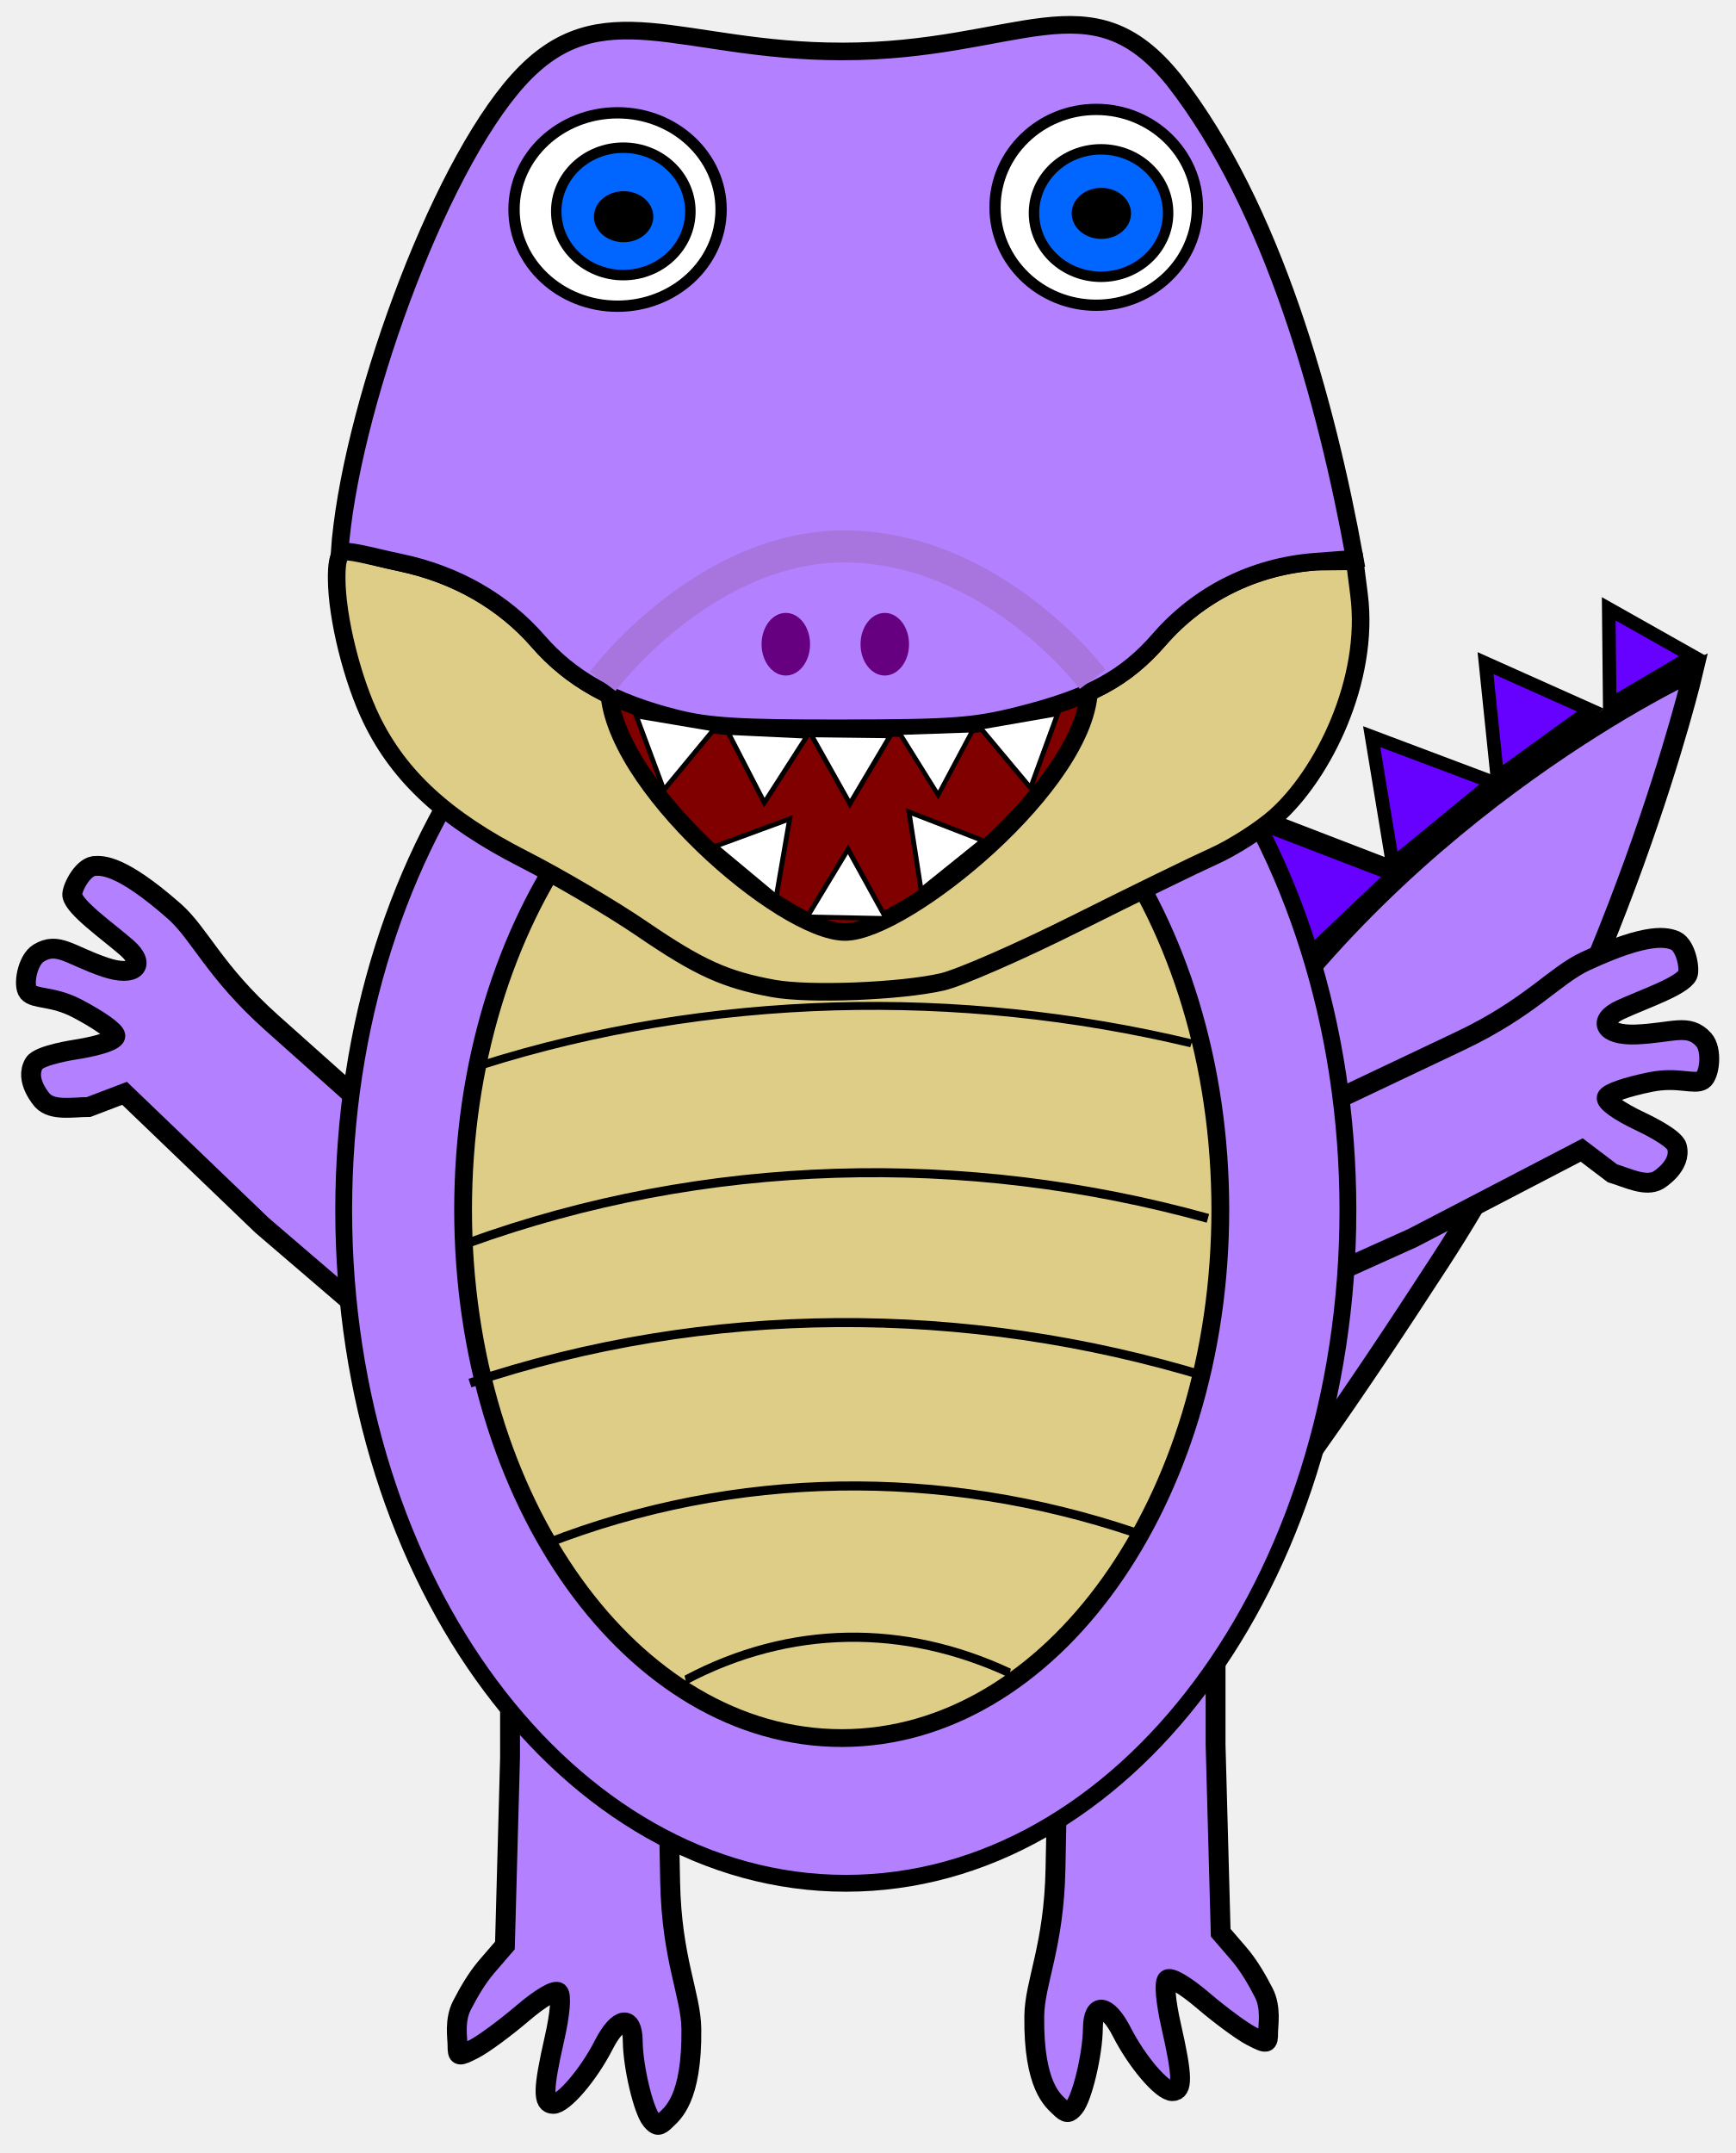
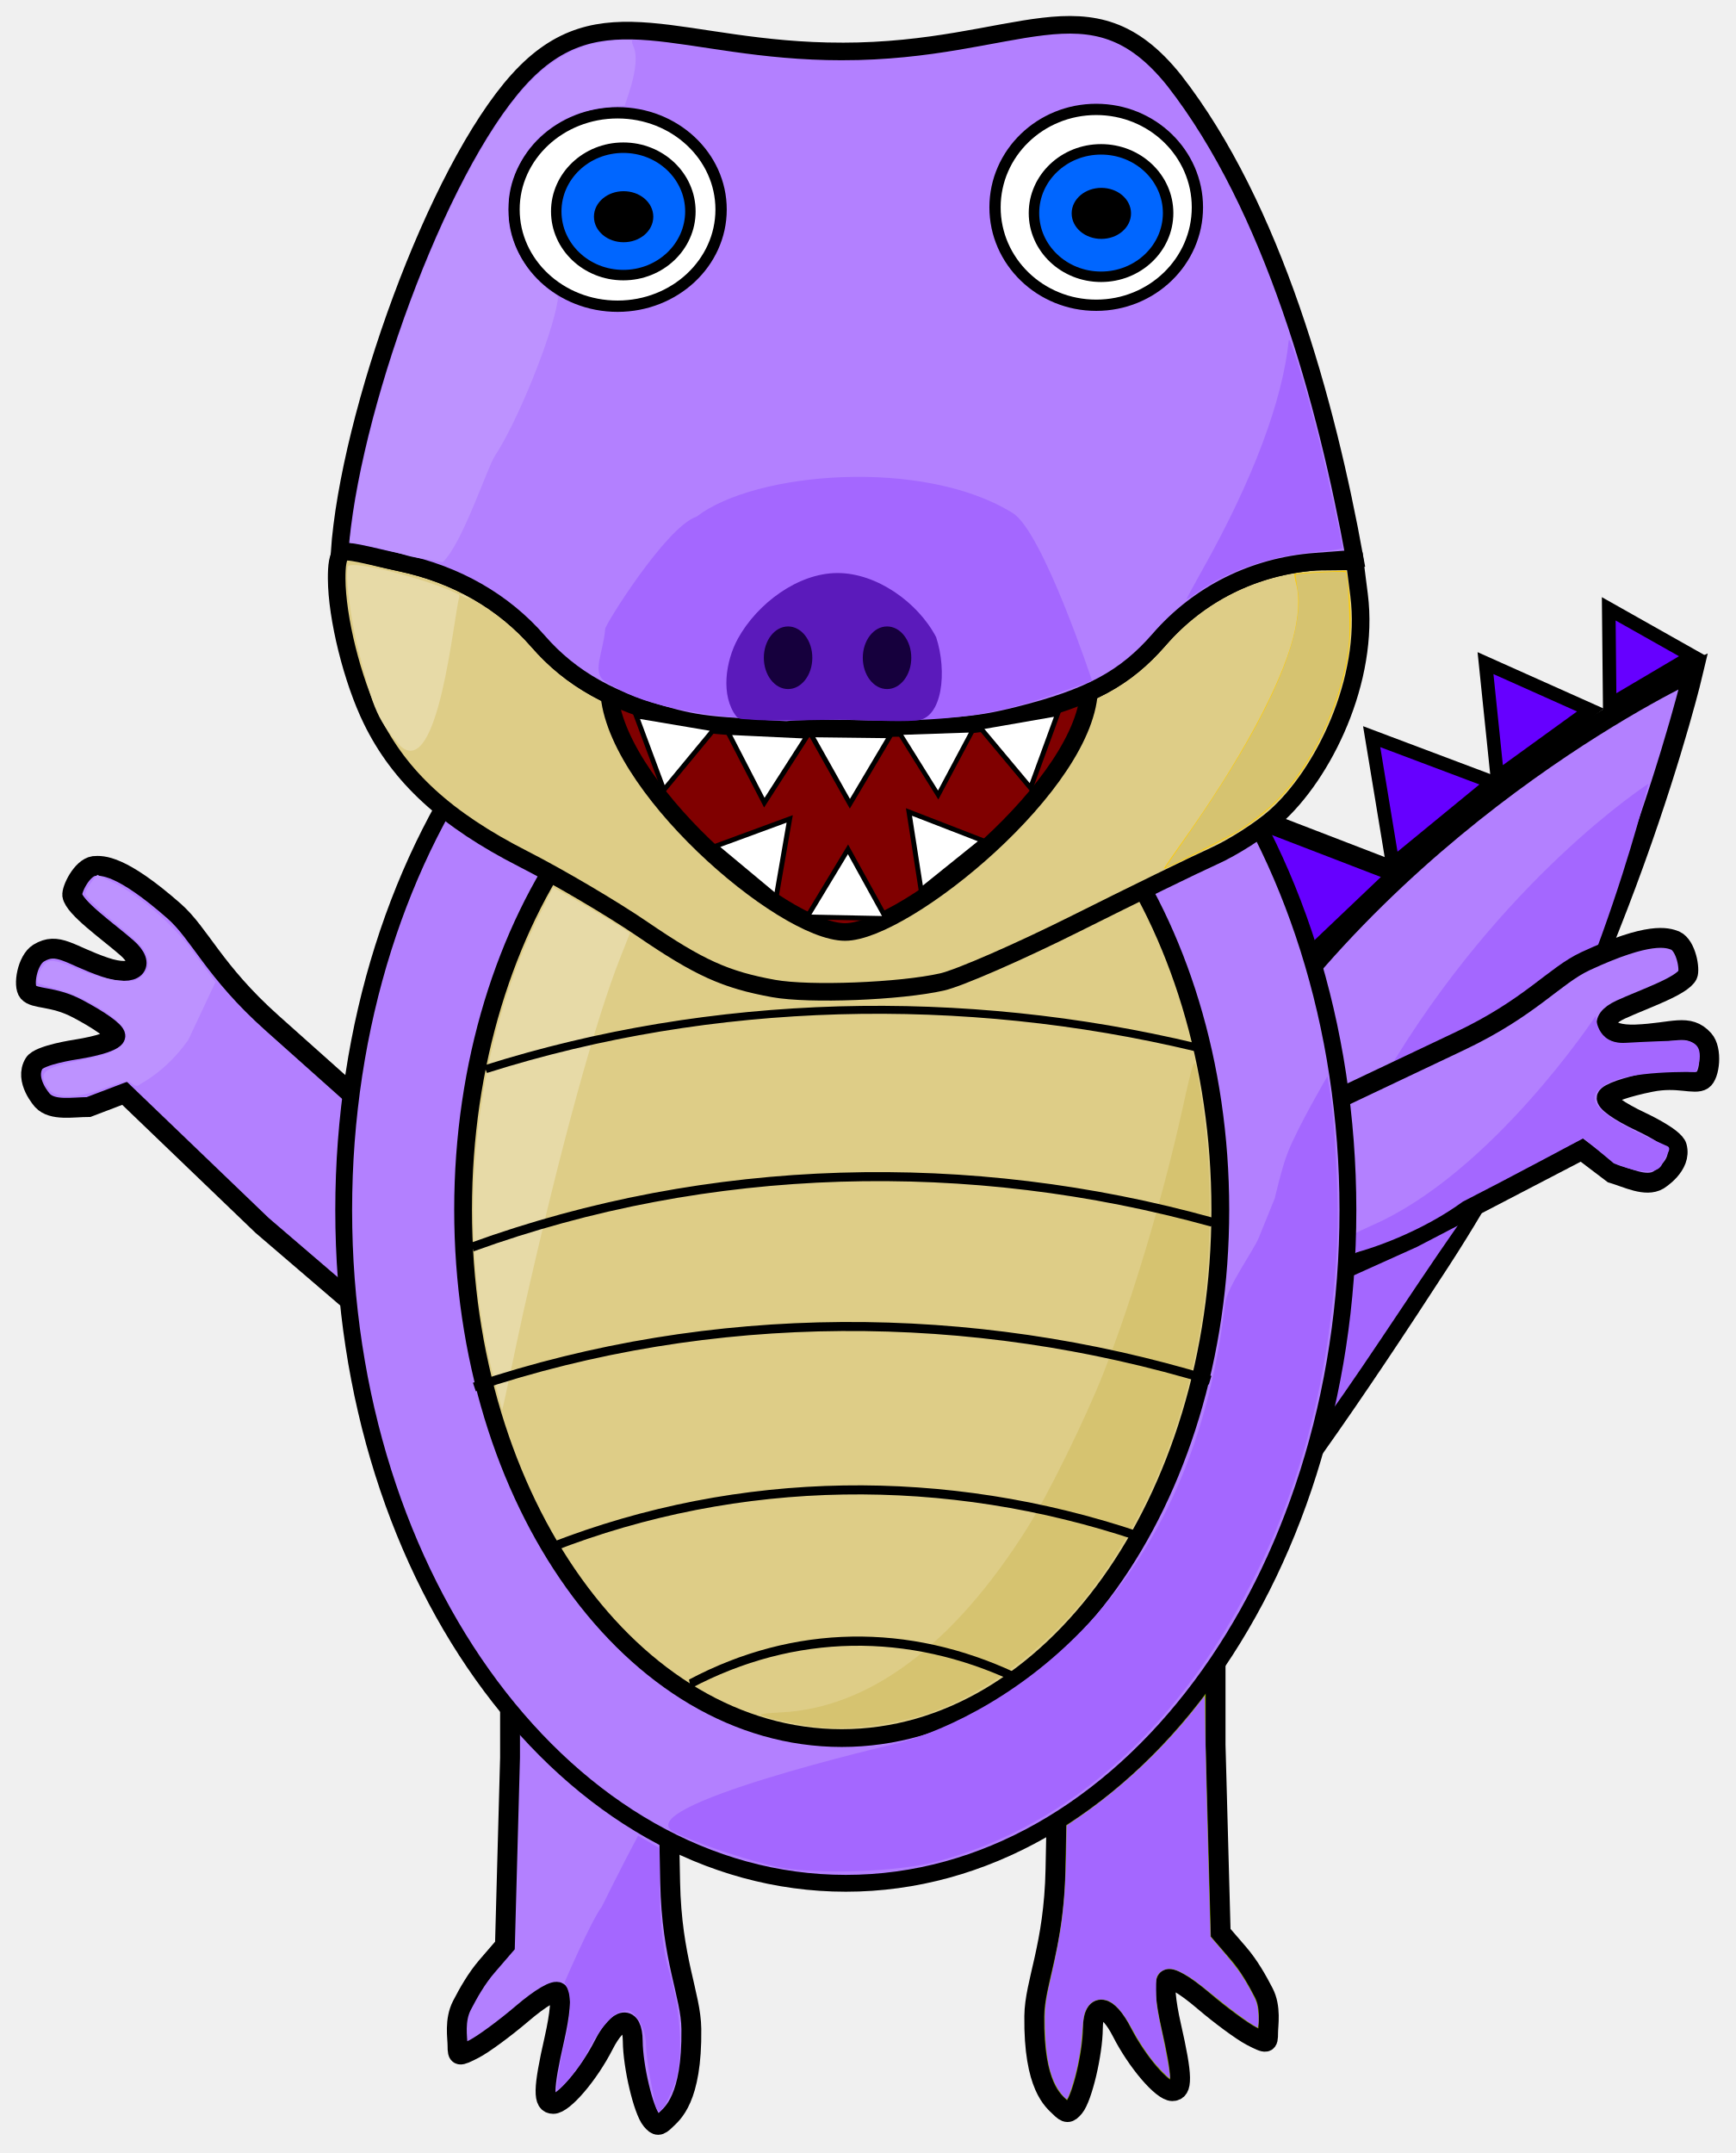
<svg xmlns="http://www.w3.org/2000/svg" width="54.248mm" height="67.302mm" viewBox="0 0 192.218 238.472" id="svg2" version="1.1">
  <defs id="defs4" />
  <g id="layer1" transform="translate(-231.6926,-398.917)">
-     <path style="fill:#b380ff;fill-opacity:1;stroke:#000000;stroke-width:2.2;stroke-linecap:round;stroke-linejoin:miter;stroke-miterlimit:4;stroke-dasharray:none;stroke-opacity:1" d="m 350.691,632.321 c 0.895,-1.078 2.043,-5.937 2.064,-8.736 0.022,-2.924 1.61,-2.726 3.205,0.399 1.686,3.305 4.46,6.552 5.597,6.552 1.178,0 1.151,-1.606 -0.124,-7.209 -0.62,-2.725 -0.8,-4.791 -0.45,-5.141 0.351,-0.351 1.97,0.595 4.03,2.353 1.894,1.617 4.279,3.371 5.299,3.899 1.753,0.907 1.855,0.886 1.855,-0.376 0,-0.848 0.363,-2.785 -0.486,-4.431 -0.73,-1.415 -1.641,-3.016 -2.777,-4.334 l -1.99,-2.308 -0.566,-20.806 0,-21.291 -6.329,6.06 c -3.481,3.333 -7.384,6.776 -8.673,7.651 l -2.344,1.591 -0.389,19.746 c -0.169,8.596 -2.306,12.503 -2.35,16.297 -0.091,7.819 2.144,9.384 2.823,10.064 0.739,0.739 1.005,0.743 1.605,0.02 z" id="path4345" />
-     <path style="fill:#b380ff;fill-opacity:1;stroke:#000000;stroke-width:2.2;stroke-linecap:round;stroke-linejoin:miter;stroke-miterlimit:4;stroke-dasharray:none;stroke-opacity:1" d="m 391.33,538.459 c -19.83,30.585 -35.172,51.165 -43.86,45.531 -8.689,-5.634 0.343,-34.994 20.174,-65.579 19.83,-30.585 51.639,-45.178 51.639,-45.178 0,0 -8.121,34.641 -27.952,65.225 z" id="path4316" />
-     <path style="fill:#6600ff;fill-opacity:1;stroke:#000000;stroke-width:1.445;stroke-linecap:round;stroke-linejoin:miter;stroke-miterlimit:4;stroke-dasharray:none;stroke-opacity:1" id="path4318" d="m 393,491.362 11.745,8.219 -12.99,6.062 z" transform="matrix(1.342155,-0.4238295,0.3617442,1.483636,-337.3157,-74.02178)" />
-     <path id="path4343" d="m 303.849,633.736 c -0.895,-1.078 -2.043,-5.937 -2.064,-8.736 -0.022,-2.924 -1.61,-2.726 -3.205,0.399 -1.686,3.305 -4.46,6.552 -5.597,6.552 -1.178,0 -1.151,-1.606 0.124,-7.209 0.62,-2.725 0.8,-4.791 0.45,-5.141 -0.351,-0.351 -1.97,0.595 -4.03,2.353 -1.894,1.617 -4.279,3.371 -5.299,3.899 -1.753,0.907 -1.855,0.886 -1.855,-0.376 0,-0.848 -0.363,-2.785 0.486,-4.431 0.73,-1.415 1.641,-3.016 2.777,-4.334 l 1.99,-2.308 0.566,-20.806 0,-21.291 6.329,6.06 c 3.481,3.333 7.384,6.776 8.673,7.651 l 2.344,1.591 0.389,19.746 c 0.169,8.596 2.306,12.503 2.35,16.297 0.091,7.819 -2.144,9.384 -2.823,10.064 -0.739,0.739 -1.005,0.743 -1.605,0.02 z" style="fill:#b380ff;fill-opacity:1;stroke:#000000;stroke-width:2.2;stroke-linecap:round;stroke-linejoin:miter;stroke-miterlimit:4;stroke-dasharray:none;stroke-opacity:1" />
-     <path style="fill:#b380ff;fill-opacity:1;stroke:#000000;stroke-width:2.2;stroke-linecap:round;stroke-linejoin:miter;stroke-miterlimit:4;stroke-dasharray:none;stroke-opacity:1" d="m 239.7,498.094 c 0.236,1.381 3.916,3.948 6.027,5.786 2.205,1.92 0.936,3.293 -2.389,2.173 -3.884,-1.308 -5.231,-2.88 -7.369,-1.565 -1.268,0.78 -1.752,3.613 -1.142,4.318 0.71,0.821 2.713,0.388 5.448,1.829 2.472,1.303 4.158,2.511 4.196,3.005 0.038,0.495 -1.734,1.108 -4.41,1.528 0,0 -4.005,0.592 -4.579,1.519 -1.157,1.868 0.928,4.134 0.928,4.134 1.108,1.17 3.358,0.717 5.098,0.713 l 3.985,-1.517 15.225,14.622 16.163,13.858 -0.481,-8.749 c -0.265,-4.812 -0.338,-10.016 -0.163,-11.564 l 0.318,-2.815 -14.737,-13.149 c -6.415,-5.724 -7.99,-9.889 -10.842,-12.392 -5.877,-5.159 -7.933,-5.062 -8.891,-4.988 -1.351,0.211 -2.482,2.625 -2.385,3.253 z" id="path4347" />
-     <path id="path4349" d="m 418.638,506.888 c -0.616,1.259 -4.869,2.685 -7.413,3.854 -2.657,1.221 -1.826,2.896 1.68,2.758 4.095,-0.161 5.83,-1.291 7.512,0.574 0.997,1.106 0.663,3.96 -0.121,4.465 -0.912,0.588 -2.713,-0.392 -5.742,0.221 -2.739,0.554 -4.697,1.238 -4.872,1.702 -0.176,0.464 1.351,1.552 3.801,2.708 0,0 3.676,1.696 3.966,2.748 0.584,2.118 -2.055,3.705 -2.055,3.705 -1.393,0.811 -3.424,-0.257 -5.092,-0.752 l -3.397,-2.578 -18.727,9.742 -19.412,8.745 2.926,-8.259 c 1.609,-4.543 3.145,-9.515 3.413,-11.05 l 0.488,-2.791 17.844,-8.465 c 7.768,-3.685 10.452,-7.238 13.893,-8.836 7.092,-3.295 9.038,-2.622 9.936,-2.282 1.237,0.583 1.642,3.218 1.372,3.793 z" style="fill:#b380ff;fill-opacity:1;stroke:#000000;stroke-width:2.2;stroke-linecap:round;stroke-linejoin:miter;stroke-miterlimit:4;stroke-dasharray:none;stroke-opacity:1" />
-     <path transform="matrix(0.9687876,-0.2478922,0.2478922,0.9687876,-118.9001,101.9081)" d="m 393,491.362 11.745,8.219 -12.99,6.062 z" id="path4320" style="fill:#6600ff;fill-opacity:1;stroke:#000000;stroke-width:1.5;stroke-linecap:round;stroke-linejoin:miter;stroke-miterlimit:4;stroke-dasharray:none;stroke-opacity:1" />
-     <ellipse style="fill:#b380ff;fill-opacity:1;stroke:#000000;stroke-width:1.864;stroke-linecap:round;stroke-linejoin:miter;stroke-miterlimit:4;stroke-dasharray:none;stroke-opacity:1" id="path4312" cx="325.386" cy="532.963" rx="55.621" ry="74.553" />
-     <ellipse style="fill:#decd87;fill-opacity:1;stroke:#000000;stroke-width:1.97;stroke-linecap:round;stroke-linejoin:miter;stroke-miterlimit:4;stroke-dasharray:none;stroke-opacity:1" id="path4314" cx="324.932" cy="532.906" rx="41.941" ry="58.525" />
-     <path style="fill:none;fill-rule:evenodd;stroke:#000000;stroke-width:1px;stroke-linecap:butt;stroke-linejoin:miter;stroke-opacity:1" id="path4391" d="m 285.75,522.362 c 24.802,-9.043 52.101,-9.75 77.5,-2.75" transform="matrix(1.015525,0,0,0.8818237,-5.211235,56.27793)" />
-     <path style="fill:#decd87;fill-opacity:1;stroke:#000000;stroke-width:1.949;stroke-linecap:round;stroke-linejoin:miter;stroke-miterlimit:4;stroke-dasharray:none;stroke-opacity:1" d="m 317.388,508.407 c -5.334,-0.968 -8.25,-2.288 -14.545,-6.587 -3.328,-2.272 -9.249,-5.761 -13.156,-7.752 -8.576,-4.37 -13.711,-9.076 -16.807,-15.402 -2.162,-4.417 -3.875,-11.309 -3.893,-15.663 -0.005,-1.351 0.093,-2.599 0.689,-2.938 0.793,-0.452 2.509,0.347 6.432,1.179 6.112,1.295 11.363,4.302 15.185,8.696 3.648,4.194 8.286,6.78 15.337,8.552 3.576,0.899 7.114,1.109 18.352,1.092 12.19,-0.019 14.615,-0.195 19.49,-1.414 7.966,-1.992 11.872,-4.099 15.646,-8.438 4.395,-5.053 10.49,-8.087 17.276,-8.6 l 4.375,-0.049 0.474,3.728 c 1.197,9.423 -3.962,19.902 -9.313,24.612 -1.632,1.437 -4.67,3.378 -6.752,4.313 -2.081,0.935 -8.927,4.276 -15.212,7.424 -6.286,3.148 -12.995,6.081 -14.909,6.518 -4.612,1.052 -14.715,1.447 -18.669,0.729 z" id="path4168" />
+     <path style="fill:#88aa00;fill-opacity:1;stroke:#000000;stroke-width:2.2;stroke-linecap:round;stroke-linejoin:miter;stroke-miterlimit:4;stroke-dasharray:none;stroke-opacity:1" d="m 350.691,632.321 c 0.895,-1.078 2.043,-5.937 2.064,-8.736 0.022,-2.924 1.61,-2.726 3.205,0.399 1.686,3.305 4.46,6.552 5.597,6.552 1.178,0 1.151,-1.606 -0.124,-7.209 -0.62,-2.725 -0.8,-4.791 -0.45,-5.141 0.351,-0.351 1.97,0.595 4.03,2.353 1.894,1.617 4.279,3.371 5.299,3.899 1.753,0.907 1.855,0.886 1.855,-0.376 0,-0.848 0.363,-2.785 -0.486,-4.431 -0.73,-1.415 -1.641,-3.016 -2.777,-4.334 l -1.99,-2.308 -0.566,-20.806 0,-21.291 -6.329,6.06 c -3.481,3.333 -7.384,6.776 -8.673,7.651 l -2.344,1.591 -0.389,19.746 c -0.169,8.596 -2.306,12.503 -2.35,16.297 -0.091,7.819 2.144,9.384 2.823,10.064 0.739,0.739 1.005,0.743 1.605,0.02 z" id="path4345">
+       </path>
+     <path style="fill:#b380ff;fill-opacity:1;stroke:#000000;stroke-width:2.2;stroke-linecap:round;stroke-linejoin:miter;stroke-miterlimit:4;stroke-dasharray:none;stroke-opacity:1" d="m 391.33,538.459 c -19.83,30.585 -35.172,51.165 -43.86,45.531 -8.689,-5.634 0.343,-34.994 20.174,-65.579 19.83,-30.585 51.639,-45.178 51.639,-45.178 0,0 -8.121,34.641 -27.952,65.225 z" id="path4316">
+       </path>
+     <path id="path4182" d="m 393.098,534.771 c -11.401,16.322 -22.881,36.505 -28.533,32.486 -5.652,-4.019 7.723,-27.468 20.624,-49.289 12.901,-21.822 29.093,-32.233 29.093,-32.233 0,0 -6.668,28.255 -21.184,49.037 z" style="fill:#a467ff;fill-opacity:1;stroke:none;stroke-width:2.2;stroke-linecap:round;stroke-linejoin:miter;stroke-miterlimit:4;stroke-dasharray:none;stroke-opacity:1">
+       </path>
+     <path style="fill:#6600ff;fill-opacity:1;stroke:#000000;stroke-width:1.445;stroke-linecap:round;stroke-linejoin:miter;stroke-miterlimit:4;stroke-dasharray:none;stroke-opacity:1" id="path4318" d="m 393,491.362 11.745,8.219 -12.99,6.062 z" transform="matrix(1.342155,-0.4238295,0.3617442,1.483636,-337.3157,-74.02178)">
+       </path>
+     <path id="path4343" d="m 303.849,633.736 c -0.895,-1.078 -2.043,-5.937 -2.064,-8.736 -0.022,-2.924 -1.61,-2.726 -3.205,0.399 -1.686,3.305 -4.46,6.552 -5.597,6.552 -1.178,0 -1.151,-1.606 0.124,-7.209 0.62,-2.725 0.8,-4.791 0.45,-5.141 -0.351,-0.351 -1.97,0.595 -4.03,2.353 -1.894,1.617 -4.279,3.371 -5.299,3.899 -1.753,0.907 -1.855,0.886 -1.855,-0.376 0,-0.848 -0.363,-2.785 0.486,-4.431 0.73,-1.415 1.641,-3.016 2.777,-4.334 l 1.99,-2.308 0.566,-20.806 0,-21.291 6.329,6.06 c 3.481,3.333 7.384,6.776 8.673,7.651 l 2.344,1.591 0.389,19.746 c 0.169,8.596 2.306,12.503 2.35,16.297 0.091,7.819 -2.144,9.384 -2.823,10.064 -0.739,0.739 -1.005,0.743 -1.605,0.02 z" style="fill:#b380ff;fill-opacity:1;stroke:#000000;stroke-width:2.2;stroke-linecap:round;stroke-linejoin:miter;stroke-miterlimit:4;stroke-dasharray:none;stroke-opacity:1">
+       </path>
+     <path style="fill:#b380ff;fill-opacity:1;stroke:#000000;stroke-width:2.2;stroke-linecap:round;stroke-linejoin:miter;stroke-miterlimit:4;stroke-dasharray:none;stroke-opacity:1" d="m 239.7,498.094 c 0.236,1.381 3.916,3.948 6.027,5.786 2.205,1.92 0.936,3.293 -2.389,2.173 -3.884,-1.308 -5.231,-2.88 -7.369,-1.565 -1.268,0.78 -1.752,3.613 -1.142,4.318 0.71,0.821 2.713,0.388 5.448,1.829 2.472,1.303 4.158,2.511 4.196,3.005 0.038,0.495 -1.734,1.108 -4.41,1.528 0,0 -4.005,0.592 -4.579,1.519 -1.157,1.868 0.928,4.134 0.928,4.134 1.108,1.17 3.358,0.717 5.098,0.713 l 3.985,-1.517 15.225,14.622 16.163,13.858 -0.481,-8.749 c -0.265,-4.812 -0.338,-10.016 -0.163,-11.564 l 0.318,-2.815 -14.737,-13.149 c -6.415,-5.724 -7.99,-9.889 -10.842,-12.392 -5.877,-5.159 -7.933,-5.062 -8.891,-4.988 -1.351,0.211 -2.482,2.625 -2.385,3.253 z" id="path4347">
+       </path>
+     <path id="path4349" d="m 418.638,506.888 c -0.616,1.259 -4.869,2.685 -7.413,3.854 -2.657,1.221 -1.826,2.896 1.68,2.758 4.095,-0.161 5.83,-1.291 7.512,0.574 0.997,1.106 0.663,3.96 -0.121,4.465 -0.912,0.588 -2.713,-0.392 -5.742,0.221 -2.739,0.554 -4.697,1.238 -4.872,1.702 -0.176,0.464 1.351,1.552 3.801,2.708 0,0 3.676,1.696 3.966,2.748 0.584,2.118 -2.055,3.705 -2.055,3.705 -1.393,0.811 -3.424,-0.257 -5.092,-0.752 l -3.397,-2.578 -18.727,9.742 -19.412,8.745 2.926,-8.259 c 1.609,-4.543 3.145,-9.515 3.413,-11.05 l 0.488,-2.791 17.844,-8.465 c 7.768,-3.685 10.452,-7.238 13.893,-8.836 7.092,-3.295 9.038,-2.622 9.936,-2.282 1.237,0.583 1.642,3.218 1.372,3.793 z" style="fill:#b380ff;fill-opacity:1;stroke:#000000;stroke-width:2.2;stroke-linecap:round;stroke-linejoin:miter;stroke-miterlimit:4;stroke-dasharray:none;stroke-opacity:1">
+       </path>
+     <path style="fill:#a467ff;fill-opacity:1;stroke:none;stroke-width:2.2;stroke-linecap:round;stroke-linejoin:miter;stroke-miterlimit:4;stroke-dasharray:none;stroke-opacity:1" d="m 393.737,532.017 c -8.86,6.48 -23.208,8.585 -10.092,2.639 13.331,-5.797 24.828,-23.233 24.828,-23.233 0,0 -0.022,3.205 3.31,3.002 1.964,-0.12 5.077,-0.243 6.251,-0.246 3.201,-0.008 1.502,3.484 1.502,3.484 0,0 -7.626,-0.238 -10.063,1.432 -1.644,1.126 -3.004,2.5 6.915,6.772 0.633,0.273 -0.35,1.3 -0.53,1.867 -0.664,2.091 -5.409,0.032 -5.409,0.032 l -3.337,-2.784 c 0,0 -8.823,4.722 -13.374,7.035 z" id="path3372">
+       </path>
+     <path transform="matrix(0.9687876,-0.2478922,0.2478922,0.9687876,-118.9001,101.9081)" d="m 393,491.362 11.745,8.219 -12.99,6.062 z" id="path4320" style="fill:#6600ff;fill-opacity:1;stroke:#000000;stroke-width:1.5;stroke-linecap:round;stroke-linejoin:miter;stroke-miterlimit:4;stroke-dasharray:none;stroke-opacity:1">
+       </path>
+     <ellipse style="fill:#b380ff;fill-opacity:1;stroke:#000000;stroke-width:1.864;stroke-linecap:round;stroke-linejoin:miter;stroke-miterlimit:4;stroke-dasharray:none;stroke-opacity:1" id="path4312" cx="325.386" cy="532.963" rx="55.621" ry="74.553">
+       </ellipse>
+     <ellipse style="fill:#decd87;fill-opacity:1;stroke:#000000;stroke-width:1.97;stroke-linecap:round;stroke-linejoin:miter;stroke-miterlimit:4;stroke-dasharray:none;stroke-opacity:1" id="path4314" cx="324.932" cy="532.906" rx="41.941" ry="58.525">
+       </ellipse>
+     <path style="fill:#decd87;fill-opacity:1;stroke:#000000;stroke-width:1.949;stroke-linecap:round;stroke-linejoin:miter;stroke-miterlimit:4;stroke-dasharray:none;stroke-opacity:1" d="m 317.388,508.407 c -5.334,-0.968 -8.25,-2.288 -14.545,-6.587 -3.328,-2.272 -9.249,-5.761 -13.156,-7.752 -8.576,-4.37 -13.711,-9.076 -16.807,-15.402 -2.162,-4.417 -3.875,-11.309 -3.893,-15.663 -0.005,-1.351 0.093,-2.599 0.689,-2.938 0.793,-0.452 2.509,0.347 6.432,1.179 6.112,1.295 11.363,4.302 15.185,8.696 3.648,4.194 8.286,6.78 15.337,8.552 3.576,0.899 7.114,1.109 18.352,1.092 12.19,-0.019 14.615,-0.195 19.49,-1.414 7.966,-1.992 11.872,-4.099 15.646,-8.438 4.395,-5.053 10.49,-8.087 17.276,-8.6 l 4.375,-0.049 0.474,3.728 c 1.197,9.423 -3.962,19.902 -9.313,24.612 -1.632,1.437 -4.67,3.378 -6.752,4.313 -2.081,0.935 -8.927,4.276 -15.212,7.424 -6.286,3.148 -12.995,6.081 -14.909,6.518 -4.612,1.052 -14.715,1.447 -18.669,0.729 z" id="path4168">
+       </path>
+     <path transform="translate(231.6926,398.917)" id="path4244" d="m 54.17,150.482 c -3.574,-15.825 -1.579,-34.312 5.221,-48.392 0.973,-2.015 1.817,-3.711 1.874,-3.769 0.086,-0.086 5.62,3.137 7.893,4.597 l 0.637,0.409 -1.053,2.66 c -2.831,7.155 -6.661,21.134 -10.718,39.118 -0.863,3.827 -2.286,10.942 -2.405,11.059 0,0 -1.258,-4.833 -1.45,-5.683 z" style="fill:#e7daa7;fill-opacity:1;stroke:none;stroke-width:6.25;stroke-miterlimit:4;stroke-dasharray:none;stroke-opacity:1">
+       </path>
    <path style="fill:#800000;fill-opacity:1;stroke:#000000;stroke-width:1.949;stroke-linecap:round;stroke-linejoin:miter;stroke-miterlimit:4;stroke-dasharray:none;stroke-opacity:1" d="m 352.345,475.012 c 0,10.582 -20.435,27.135 -27.04,27.135 -6.937,0 -26.154,-16.553 -26.154,-27.135 0,-10.582 11.908,-19.161 26.597,-19.161 14.689,0 26.597,8.579 26.597,19.161 z" id="path4245" />
-     <path style="fill:#b380ff;fill-opacity:1;stroke:#000000;stroke-width:1.949;stroke-linecap:round;stroke-linejoin:miter;stroke-miterlimit:4;stroke-dasharray:none;stroke-opacity:1" d="m 324.957,404.616 c -17.955,0 -26.741,-6.91 -35.844,3.164 -9.103,10.074 -18.757,37.073 -19.809,52.384 0.793,-0.452 2.881,0.248 6.804,1.08 6.112,1.295 11.365,4.303 15.186,8.697 3.648,4.194 8.286,6.78 15.337,8.552 3.576,0.899 7.114,1.109 18.353,1.092 12.19,-0.019 14.615,-0.195 19.49,-1.414 7.966,-1.992 11.873,-4.099 15.647,-8.438 4.395,-5.053 10.488,-8.087 17.275,-8.6 l 4.371,-0.332 c -3.135,-17.278 -9.038,-38.906 -20.007,-52.978 -9.324,-11.64 -17.142,-3.206 -36.801,-3.206 z" id="path3341" />
-     <path id="path4211" d="m 352.725,474.157 c 0,0 -10.977,-14.634 -27.452,-14.72 -15.645,-0.009 -26.821,14.946 -26.821,14.946" style="fill:#b380ff;fill-rule:evenodd;stroke:#a874de;stroke-width:3.544;stroke-linecap:butt;stroke-linejoin:miter;stroke-miterlimit:4;stroke-dasharray:none;stroke-opacity:1" />
-     <ellipse style="fill:#660080;fill-opacity:1;stroke:#000000;stroke-width:0;stroke-linecap:round;stroke-linejoin:miter;stroke-miterlimit:4;stroke-dasharray:none;stroke-opacity:1" id="path4205" cx="318.741" cy="470.272" rx="2.685" ry="3.468" />
-     <ellipse ry="3.468" rx="2.685" cy="470.272" cx="329.704" id="ellipse4207" style="fill:#660080;fill-opacity:1;stroke:#000000;stroke-width:0;stroke-linecap:round;stroke-linejoin:miter;stroke-miterlimit:4;stroke-dasharray:none;stroke-opacity:1" />
+     <path style="fill:#b380ff;fill-opacity:1;stroke:#000000;stroke-width:1.949;stroke-linecap:round;stroke-linejoin:miter;stroke-miterlimit:4;stroke-dasharray:none;stroke-opacity:1" d="m 324.957,404.616 c -17.955,0 -26.741,-6.91 -35.844,3.164 -9.103,10.074 -18.757,37.073 -19.809,52.384 0.793,-0.452 2.881,0.248 6.804,1.08 6.112,1.295 11.365,4.303 15.186,8.697 3.648,4.194 8.286,6.78 15.337,8.552 3.576,0.899 7.114,1.109 18.353,1.092 12.19,-0.019 14.615,-0.195 19.49,-1.414 7.966,-1.992 11.873,-4.099 15.647,-8.438 4.395,-5.053 10.488,-8.087 17.275,-8.6 l 4.371,-0.332 c -3.135,-17.278 -9.038,-38.906 -20.007,-52.978 -9.324,-11.64 -17.142,-3.206 -36.801,-3.206 z" id="path3341">
+       </path>
    <path style="fill:#ffffff;fill-opacity:1;stroke:#000000;stroke-width:0.684;stroke-linecap:round;stroke-linejoin:miter;stroke-miterlimit:4;stroke-dasharray:none;stroke-opacity:1" id="path4247" d="m 318.214,497.03 -5.032,-9.952 11.135,0.619 z" transform="matrix(0.7849708,-0.00651016,0.00651016,0.7849708,63.33632,99.74137)" />
    <path transform="matrix(0.7265827,-0.06545129,0.06545129,0.7265827,71.87978,146.6684)" d="m 318.214,497.03 -5.032,-9.952 11.135,0.619 z" id="path4253" style="fill:#ffffff;fill-opacity:1;stroke:#000000;stroke-width:0.684;stroke-linecap:round;stroke-linejoin:miter;stroke-miterlimit:4;stroke-dasharray:none;stroke-opacity:1" />
    <path transform="matrix(0.7801144,0.08742398,-0.08742398,0.7801144,100.4414,70.85553)" d="m 318.214,497.03 -5.032,-9.952 11.135,0.619 z" id="path4259" style="fill:#ffffff;fill-opacity:1;stroke:#000000;stroke-width:0.684;stroke-linecap:round;stroke-linejoin:miter;stroke-miterlimit:4;stroke-dasharray:none;stroke-opacity:1" />
    <path style="fill:#ffffff;fill-opacity:1;stroke:#000000;stroke-width:0.684;stroke-linecap:round;stroke-linejoin:miter;stroke-miterlimit:4;stroke-dasharray:none;stroke-opacity:1" id="path4261" d="m 318.214,497.03 -5.032,-9.952 11.135,0.619 z" transform="matrix(0.7842579,-0.03407434,0.03407434,0.7842579,59.33935,108.9841)" />
    <path transform="matrix(0.7646133,-0.1777302,0.1777302,0.7646133,14.20146,162.7072)" d="m 318.214,497.03 -5.032,-9.952 11.135,0.619 z" id="path4263" style="fill:#ffffff;fill-opacity:1;stroke:#000000;stroke-width:0.684;stroke-linecap:round;stroke-linejoin:miter;stroke-miterlimit:4;stroke-dasharray:none;stroke-opacity:1" />
    <path transform="matrix(-0.6300093,-0.4683052,0.4683052,-0.6300093,286.8867,951.7739)" d="m 318.214,497.03 -5.032,-9.952 11.135,0.619 z" id="path4265" style="fill:#ffffff;fill-opacity:1;stroke:#000000;stroke-width:0.684;stroke-linecap:round;stroke-linejoin:miter;stroke-miterlimit:4;stroke-dasharray:none;stroke-opacity:1" />
    <path style="fill:#ffffff;fill-opacity:1;stroke:#000000;stroke-width:0.684;stroke-linecap:round;stroke-linejoin:miter;stroke-miterlimit:4;stroke-dasharray:none;stroke-opacity:1" id="path4267" d="m 318.214,497.03 -5.032,-9.952 11.135,0.619 z" transform="matrix(-0.58325,0.5253959,-0.5253959,-0.58325,779.1184,611.5586)" />
    <ellipse style="fill:#ffffff;fill-opacity:1;stroke:#000000;stroke-width:1.254;stroke-linecap:round;stroke-linejoin:miter;stroke-miterlimit:4;stroke-dasharray:none;stroke-opacity:1" id="path4297" cx="300.102" cy="422.122" rx="11.469" ry="10.711" />
    <ellipse ry="10.846" rx="11.209" cy="421.881" cx="353.125" id="ellipse4299" style="fill:#ffffff;fill-opacity:1;stroke:#000000;stroke-width:1.248;stroke-linecap:round;stroke-linejoin:miter;stroke-miterlimit:4;stroke-dasharray:none;stroke-opacity:1" />
-     <ellipse ry="7.057" rx="7.43" cy="422.516" cx="353.66" id="ellipse4293" style="fill:#0066ff;fill-opacity:1;stroke:#000000;stroke-width:1.159;stroke-linecap:round;stroke-linejoin:miter;stroke-miterlimit:4;stroke-dasharray:none;stroke-opacity:1" />
-     <ellipse style="fill:#0066ff;fill-opacity:1;stroke:#000000;stroke-width:1.159;stroke-linecap:round;stroke-linejoin:miter;stroke-miterlimit:4;stroke-dasharray:none;stroke-opacity:1" id="ellipse4301" cx="300.74" cy="422.332" rx="7.43" ry="7.057" />
+     <ellipse ry="7.057" rx="7.43" cy="422.516" cx="353.66" id="ellipse4293" style="fill:#0066ff;fill-opacity:1;stroke:#000000;stroke-width:1.159;stroke-linecap:round;stroke-linejoin:miter;stroke-miterlimit:4;stroke-dasharray:none;stroke-opacity:1">
+       </ellipse>
+     <ellipse style="fill:#0066ff;fill-opacity:1;stroke:#000000;stroke-width:1.159;stroke-linecap:round;stroke-linejoin:miter;stroke-miterlimit:4;stroke-dasharray:none;stroke-opacity:1" id="ellipse4301" cx="300.74" cy="422.332" rx="7.43" ry="7.057">
+       </ellipse>
    <ellipse style="fill:#000000;fill-opacity:1;stroke:#000000;stroke-width:1.043;stroke-linecap:round;stroke-linejoin:miter;stroke-miterlimit:4;stroke-dasharray:none;stroke-opacity:1" id="path4303" cx="300.773" cy="422.921" rx="2.766" ry="2.305" />
    <ellipse ry="2.305" rx="2.766" cy="422.552" cx="353.693" id="ellipse4305" style="fill:#000000;fill-opacity:1;stroke:#000000;stroke-width:1.043;stroke-linecap:round;stroke-linejoin:miter;stroke-miterlimit:4;stroke-dasharray:none;stroke-opacity:1" />
    <path style="fill:#ffffff;fill-opacity:1;stroke:#000000;stroke-width:0.684;stroke-linecap:round;stroke-linejoin:miter;stroke-miterlimit:4;stroke-dasharray:none;stroke-opacity:1" id="path4308" d="m 318.214,497.03 -5.032,-9.952 11.135,0.619 z" transform="matrix(-0.7844989,0.02798168,-0.02798168,-0.7844989,589.1753,874.0045)" />
-     <path style="fill:#6600ff;fill-opacity:1;stroke:#000000;stroke-width:1.688;stroke-linecap:round;stroke-linejoin:miter;stroke-miterlimit:4;stroke-dasharray:none;stroke-opacity:1" id="path4322" d="m 393,491.362 11.745,8.219 -12.99,6.062 z" transform="matrix(0.8724756,-0.1678275,0.1678275,0.8724756,-29.09786,109.6214)" />
-     <path transform="matrix(0.7398881,-0.07199865,0.07199865,0.7398881,83.74677,131.094)" d="m 393,491.362 11.745,8.219 -12.99,6.062 z" id="path4324" style="fill:#6600ff;fill-opacity:1;stroke:#000000;stroke-width:2.018;stroke-linecap:round;stroke-linejoin:miter;stroke-miterlimit:4;stroke-dasharray:none;stroke-opacity:1" />
-     <path style="fill:none;fill-rule:evenodd;stroke:#000000;stroke-width:1px;stroke-linecap:butt;stroke-linejoin:miter;stroke-opacity:1" id="path4383" d="m 297.75,590.612 c 17.728,-6.028 37.097,-6.107 55,-0.75" transform="matrix(0.653473,0,0,1.019835,113.0584,-17.32506)" />
-     <path style="fill:none;fill-rule:evenodd;stroke:#000000;stroke-width:1px;stroke-linecap:butt;stroke-linejoin:miter;stroke-opacity:1" id="path4385" d="m 288,569.862 c 23.664,-8.136 49.55,-8.329 73.5,-1.25" transform="matrix(0.8846017,0,0,1.004604,37.47441,-2.609144)" />
-     <path style="fill:none;fill-rule:evenodd;stroke:#000000;stroke-width:1px;stroke-linecap:butt;stroke-linejoin:miter;stroke-opacity:1" id="path4387" d="m 283.75,552.112 c 26.307,-8.816 55.008,-8.806 81.5,-0.75" />
-     <path style="fill:none;fill-rule:evenodd;stroke:#000000;stroke-width:1px;stroke-linecap:butt;stroke-linejoin:miter;stroke-opacity:1" id="path4389" d="m 283.5,536.612 c 26.259,-9.516 55.142,-10.208 82,-2.75" />
+     <path style="fill:#6600ff;fill-opacity:1;stroke:#000000;stroke-width:1.688;stroke-linecap:round;stroke-linejoin:miter;stroke-miterlimit:4;stroke-dasharray:none;stroke-opacity:1" id="path4322" d="m 393,491.362 11.745,8.219 -12.99,6.062 z" transform="matrix(0.8724756,-0.1678275,0.1678275,0.8724756,-29.09786,109.6214)">
+       </path>
+     <path transform="matrix(0.7398881,-0.07199865,0.07199865,0.7398881,83.74677,131.094)" d="m 393,491.362 11.745,8.219 -12.99,6.062 z" id="path4324" style="fill:#6600ff;fill-opacity:1;stroke:#000000;stroke-width:2.018;stroke-linecap:round;stroke-linejoin:miter;stroke-miterlimit:4;stroke-dasharray:none;stroke-opacity:1">
+       </path>
+     <path transform="translate(231.6926,398.917)" id="path4226" d="m 90.131,191.236 c -1.788,-0.226 -4.733,-0.851 -5.708,-1.212 -0.421,-0.156 0.19,-0.257 2.152,-0.358 9.726,-0.5 19.045,-7.471 27.153,-20.31 2.314,-3.665 6.547,-12.27 8.547,-17.375 3.186,-8.135 6.477,-19.122 8.649,-28.875 1.364,-6.126 1.373,-6.148 1.732,-4.092 1.165,6.684 1.541,12.438 1.244,19.037 -0.672,14.914 -5.659,28.979 -13.898,39.194 -4.545,5.636 -11.219,10.517 -17.082,12.494 -3.973,1.34 -9.193,1.951 -12.787,1.497 z" style="fill:#d6c370;fill-opacity:1;stroke:none;stroke-width:6.25;stroke-miterlimit:4;stroke-dasharray:none;stroke-opacity:1">
+       </path>
+     <g transform="translate(-0.00877521,0.6856602)" id="g4235">
+       <path transform="matrix(1.015525,0,0,0.8818237,-4.71123,56.02793)" d="m 285.75,522.362 c 24.802,-9.043 52.101,-9.75 77.5,-2.75" id="path4391" style="fill:none;fill-rule:evenodd;stroke:#000000;stroke-width:1px;stroke-linecap:butt;stroke-linejoin:miter;stroke-opacity:1" />
+       <path transform="matrix(0.653473,0,0,1.019835,113.5584,-17.57506)" d="m 297.75,590.612 c 17.728,-6.028 37.097,-6.107 55,-0.75" id="path4383" style="fill:none;fill-rule:evenodd;stroke:#000000;stroke-width:1px;stroke-linecap:butt;stroke-linejoin:miter;stroke-opacity:1" />
+       <path transform="matrix(0.8846017,0,0,1.004604,37.97441,-2.859144)" d="m 288,569.862 c 23.664,-8.136 49.55,-8.329 73.5,-1.25" id="path4385" style="fill:none;fill-rule:evenodd;stroke:#000000;stroke-width:1px;stroke-linecap:butt;stroke-linejoin:miter;stroke-opacity:1" />
+       <path d="m 284.25,551.862 c 26.307,-8.816 55.008,-8.806 81.5,-0.75" id="path4387" style="fill:none;fill-rule:evenodd;stroke:#000000;stroke-width:1px;stroke-linecap:butt;stroke-linejoin:miter;stroke-opacity:1" />
+       <path d="m 284,536.362 c 26.259,-9.516 55.142,-10.208 82,-2.75" id="path4389" style="fill:none;fill-rule:evenodd;stroke:#000000;stroke-width:1px;stroke-linecap:butt;stroke-linejoin:miter;stroke-opacity:1" />
+     </g>
+     <path style="fill:#a467ff;fill-opacity:1;stroke:none;stroke-width:6.25;stroke-miterlimit:4;stroke-dasharray:none;stroke-opacity:1" d="m 298.801,474.451 c -1.659,-0.972 -0.27,-3.195 -0.072,-5.869 -0.087,-0.328 6.742,-11.322 10.124,-12.44 6.513,-5.019 25.194,-6.527 35.038,-0.389 3.319,2.07 8.779,18.579 8.779,18.579 -8.122,2.902 -12.44,4.815 -27.372,4.318 -3.243,-0.029 -5.276,0.006 -6.501,0.146 -14.762,-0.69 -18.17,-3.319 -19.996,-4.346 z" id="path3371">
+       </path>
+     <path style="fill:#5b1abb;fill-opacity:1;stroke:none;stroke-width:6.25;stroke-miterlimit:4;stroke-dasharray:none;stroke-opacity:1" d="m 335.398,469.506 c 1.22,3.723 0.738,9.01 -2.192,9.222 -2.453,0.183 -5.675,-0.09 -8.513,-0.09 -2.527,0 -7.761,0.209 -10.055,-0.037 -0.537,-0.057 -1.088,0.042 -1.376,-0.332 -1.757,-2.279 -1.21,-6.112 0.181,-8.632 2.123,-3.844 6.609,-7.235 11,-7.25 4.355,-0.014 8.945,3.255 10.956,7.117 z" id="path3373">
+       </path>
+     <ellipse ry="3.468" rx="2.685" cy="471.772" cx="329.954" id="ellipse4207" style="fill:#16003d;fill-opacity:1;stroke:#000000;stroke-width:0;stroke-linecap:round;stroke-linejoin:miter;stroke-miterlimit:4;stroke-dasharray:none;stroke-opacity:1">
+       </ellipse>
+     <ellipse style="fill:#16003d;fill-opacity:1;stroke:#000000;stroke-width:0;stroke-linecap:round;stroke-linejoin:miter;stroke-miterlimit:4;stroke-dasharray:none;stroke-opacity:1" id="path4205" cx="318.991" cy="471.772" rx="2.685" ry="3.468">
+       </ellipse>
+     <g style="fill:#e7daa7;fill-opacity:1" id="g4212">
+       <g style="fill:#e7daa7;fill-opacity:1" id="g4238">
+         <path transform="translate(231.6926,398.917)" style="fill:#e7daa7;fill-opacity:1;stroke:none;stroke-width:6.25;stroke-miterlimit:4;stroke-dasharray:none;stroke-opacity:1" d="m 44.385,82.67 c -2.893,-3.165 -3.217,-5.057 -4.65,-10.528 -0.893,-3.408 -1.56,-8.753 -1.176,-9.414 0.418,-0.718 8.804,1.403 12.214,3.089 2.663,1.317 -0.216,-0.622 0.113,0.234 -0.663,2.422 -2.302,20.236 -6.5,16.619 z" id="path4208">
+           </path>
+       </g>
+     </g>
+     <path style="fill:#a467ff;fill-opacity:1;stroke:none;stroke-width:6.25;stroke-miterlimit:4;stroke-dasharray:none;stroke-opacity:1" d="m 86.284,206.823 c -0.699,-0.132 -6.185,-1.423 -11.441,-3.801 -6.173,-2.793 24.608,-9.942 24.608,-9.942 0,0 31.484,-7.109 36.26,-48.721 0.276,-1.879 3.157,-5.857 3.732,-7.275 l 1.768,-4.359 c 0,0 0.792,-3.439 1.44,-5.072 1.171,-2.948 4.39,-8.443 4.39,-8.443 l 0.237,1.387 c 0.622,3.638 1.074,12.72 0.852,17.12 -0.683,13.559 -3.496,25.208 -8.684,35.968 -8.31,17.235 -20.735,28.548 -35.712,32.516 -4.299,1.139 -13.054,1.451 -17.449,0.622 z" id="path4218" transform="translate(231.6926,398.917)">
+       </path>
+     <path style="fill:#ffcc00;fill-opacity:1;stroke:none;stroke-width:6.25;stroke-miterlimit:4;stroke-dasharray:none;stroke-opacity:1" d="m 130.894,93.354 c 6.397,-8.938 10.975,-17.369 12.366,-22.774 0.593,-2.304 0.715,-4.369 0.343,-5.816 -0.16,-0.622 -0.255,-1.167 -0.211,-1.211 0.077,-0.077 5.632,-0.394 5.709,-0.326 0.021,0.018 0.168,1.064 0.327,2.323 0.654,5.181 -0.296,10.312 -2.914,15.746 -2.437,5.057 -5.123,8.156 -9.362,10.802 -1.397,0.872 -7.875,4.114 -8.22,4.114 -0.046,0 0.836,-1.286 1.962,-2.859 z" id="path4246" transform="translate(231.6926,398.917)">
+       </path>
+     <path style="fill:#d6c370;fill-opacity:1;stroke:none;stroke-width:6.25;stroke-miterlimit:4;stroke-dasharray:none;stroke-opacity:1" d="m 129.208,95.906 c 0.051,-0.086 0.881,-1.281 1.845,-2.656 7.95,-11.343 12.162,-19.747 12.735,-25.41 0.125,-1.23 0.114,-1.586 -0.086,-2.786 -0.126,-0.757 -0.206,-1.399 -0.178,-1.427 0.086,-0.086 4.38,-0.339 4.981,-0.294 l 0.562,0.042 0.161,1 c 0.089,0.55 0.194,2.167 0.234,3.593 0.059,2.084 0.031,2.894 -0.142,4.125 -0.843,5.991 -4.087,12.774 -7.933,16.586 -1.172,1.162 -2.89,2.509 -4.32,3.388 -0.886,0.544 -7.665,3.993 -7.851,3.994 -0.056,4.23e-4 -0.059,-0.07 -0.008,-0.155 z" id="path4248" transform="translate(231.6926,398.917)">
+       </path>
+     <path style="fill:#bd92ff;fill-opacity:1;stroke:none;stroke-width:6.25;stroke-miterlimit:4;stroke-dasharray:none;stroke-opacity:1" d="m 41.589,60.632 c -1.134,-0.264 -2.246,-0.483 -2.47,-0.488 -0.398,-0.008 -0.406,-0.02 -0.344,-0.477 0.459,-3.387 0.651,-4.584 1.068,-6.687 C 42.484,39.675 48.489,23.979 54.599,14.41 58.381,8.487 61.945,5.539 66.325,4.708 67.72,4.443 70.153,4.306 70.034,4.498 c -0.051,0.083 -7.5e-4,0.344 0.112,0.582 0.483,1.017 0.307,2.859 -0.505,5.305 l -0.44,1.323 -1.65,0.147 c -3.043,0.271 -5.253,1.165 -7.45,3.014 -1.531,1.288 -2.984,3.639 -3.528,5.704 -0.371,1.412 -0.37,3.846 0.003,5.25 0.704,2.65 2.5,5.184 4.676,6.598 0.589,0.383 0.599,0.4 0.52,0.896 -0.626,3.955 -4.454,13.413 -6.959,17.193 -0.825,1.245 -3.598,9.742 -5.766,11.751 -5.382,-0.873 -2.441,-0.463 -7.458,-1.629 z" id="path4264" transform="translate(231.6926,398.917)">
+       </path>
+     <path style="fill:#a467ff;fill-opacity:1;stroke:none;stroke-width:6.25;stroke-miterlimit:4;stroke-dasharray:none;stroke-opacity:1" d="m 72.106,230.613 c -0.301,-1.403 -0.547,-3.302 -0.547,-4.221 0,-0.918 -0.424,-2.193 -0.941,-2.832 -0.82,-1.012 -1.105,-1.088 -2.206,-0.586 -0.696,0.317 -2.371,2.211 -3.364,4.341 -0.879,1.885 -3.154,4.301 -3.308,4.147 -0.154,-0.154 0.221,-2.771 0.759,-5.089 1.054,-4.536 0.655,-5.686 0.032,-6.782 0,0 2.88,-6.717 4.137,-8.41 0,0 2.312,-4.682 4.016,-7.854 l 2.375,1.379 0.007,4.327 c 0.004,2.38 0.214,6.525 0.993,9.077 1.606,5.26 1.592,10.583 0.534,13.087 -1.964,4.649 -1.867,2.305 -2.487,-0.586 z" id="path4268" transform="translate(231.6926,398.917)">
+       </path>
+     <path style="fill:#a467ff;fill-opacity:1;stroke:none;stroke-width:6.25;stroke-miterlimit:4;stroke-dasharray:none;stroke-opacity:1" d="m 117.814,232.205 c -1.344,-1.487 -1.958,-3.73 -2.059,-7.512 -0.057,-2.153 0.023,-2.911 0.545,-5.171 1.352,-5.845 1.686,-8.503 1.799,-14.281 l 0.059,-3.041 1.294,-0.885 c 4.88,-3.337 9.515,-7.722 13.292,-12.575 l 0.706,-0.907 0.063,4.133 c 0.035,2.273 0.179,8.278 0.321,13.344 l 0.259,9.211 1.39,1.617 c 0.764,0.889 1.64,1.995 1.946,2.456 0.721,1.088 1.523,2.549 1.744,3.174 0.189,0.535 0.309,1.979 0.209,2.51 l -0.06,0.318 -0.5,-0.295 c -0.826,-0.486 -2.631,-1.827 -4.36,-3.24 -1.99,-1.625 -2.531,-2.017 -3.488,-2.526 -0.948,-0.504 -1.519,-0.586 -2.108,-0.301 -0.245,0.118 -0.481,0.322 -0.604,0.52 -0.19,0.305 -0.202,0.411 -0.193,1.739 0.01,1.546 0.052,1.823 0.821,5.436 0.418,1.965 0.763,4.061 0.699,4.252 -0.042,0.127 -1.391,-1.261 -2.027,-2.086 -0.737,-0.956 -1.542,-2.203 -2.112,-3.27 -1.039,-1.946 -1.937,-2.973 -2.85,-3.26 -0.884,-0.278 -1.725,0.051 -2.185,0.855 -0.331,0.58 -0.416,1.01 -0.53,2.708 -0.11,1.635 -0.342,3.066 -0.768,4.735 -0.294,1.15 -0.748,2.47 -0.906,2.633 -0.037,0.039 -0.215,-0.093 -0.395,-0.292 z" id="path4270" transform="translate(231.6926,398.917)">
+       </path>
+     <path style="fill:#a467ff;fill-opacity:1;stroke:none;stroke-width:6.25;stroke-miterlimit:4;stroke-dasharray:none;stroke-opacity:1" d="m 131.447,66.346 c 0,-0.063 0.807,-1.554 1.794,-3.312 5.532,-9.859 8.844,-18.672 9.518,-25.322 0.074,-0.734 1.736,4.651 3.172,10.282 0.857,3.359 2.766,12.123 2.766,12.699 0,0.109 -1.041,0.275 -2.312,0.371 -5.308,0.397 -10.184,2.011 -13.75,4.552 -0.653,0.465 -1.188,0.794 -1.188,0.731 z" id="path4296" transform="translate(231.6926,398.917)">
+       </path>
+     <path style="fill:#bd92ff;fill-opacity:1;stroke:none;stroke-width:6.25;stroke-miterlimit:4;stroke-dasharray:none;stroke-opacity:1" d="m 5.417,120.636 c -1.305,-1.863 -0.692,-2.38 3.869,-3.269 4.282,-0.835 5.664,-2.199 4.01,-3.959 -1.316,-1.4 -4.594,-3.231 -6.831,-3.813 -1.132,-0.295 -2.133,-0.611 -2.225,-0.702 -0.359,-0.359 0.32,-1.967 0.98,-2.32 0.551,-0.295 1.24,-0.141 3.266,0.729 1.412,0.607 3.462,1.188 4.556,1.293 1.726,0.164 2.091,0.086 2.771,-0.593 0.589,-0.589 0.724,-1.016 0.547,-1.722 -0.312,-1.244 -0.566,-1.524 -3.98,-4.375 -1.604,-1.34 -2.917,-2.65 -2.917,-2.911 0,-0.26 0.296,-0.839 0.658,-1.286 l 0.658,-0.812 1.906,0.933 c 2.716,1.33 6.436,4.519 8.419,7.22 l 2.763,3.732 -3.012,6.409 c -2.602,3.639 -5.262,4.786 -5.418,4.962 -0.167,0.189 -0.505,0.138 -0.82,-0.123 -0.437,-0.363 -0.974,-0.276 -2.939,0.475 -3.086,1.179 -5.49,1.23 -6.258,0.133 z" id="path4300" transform="translate(231.6926,398.917)">
+       </path>
  </g>
</svg>
